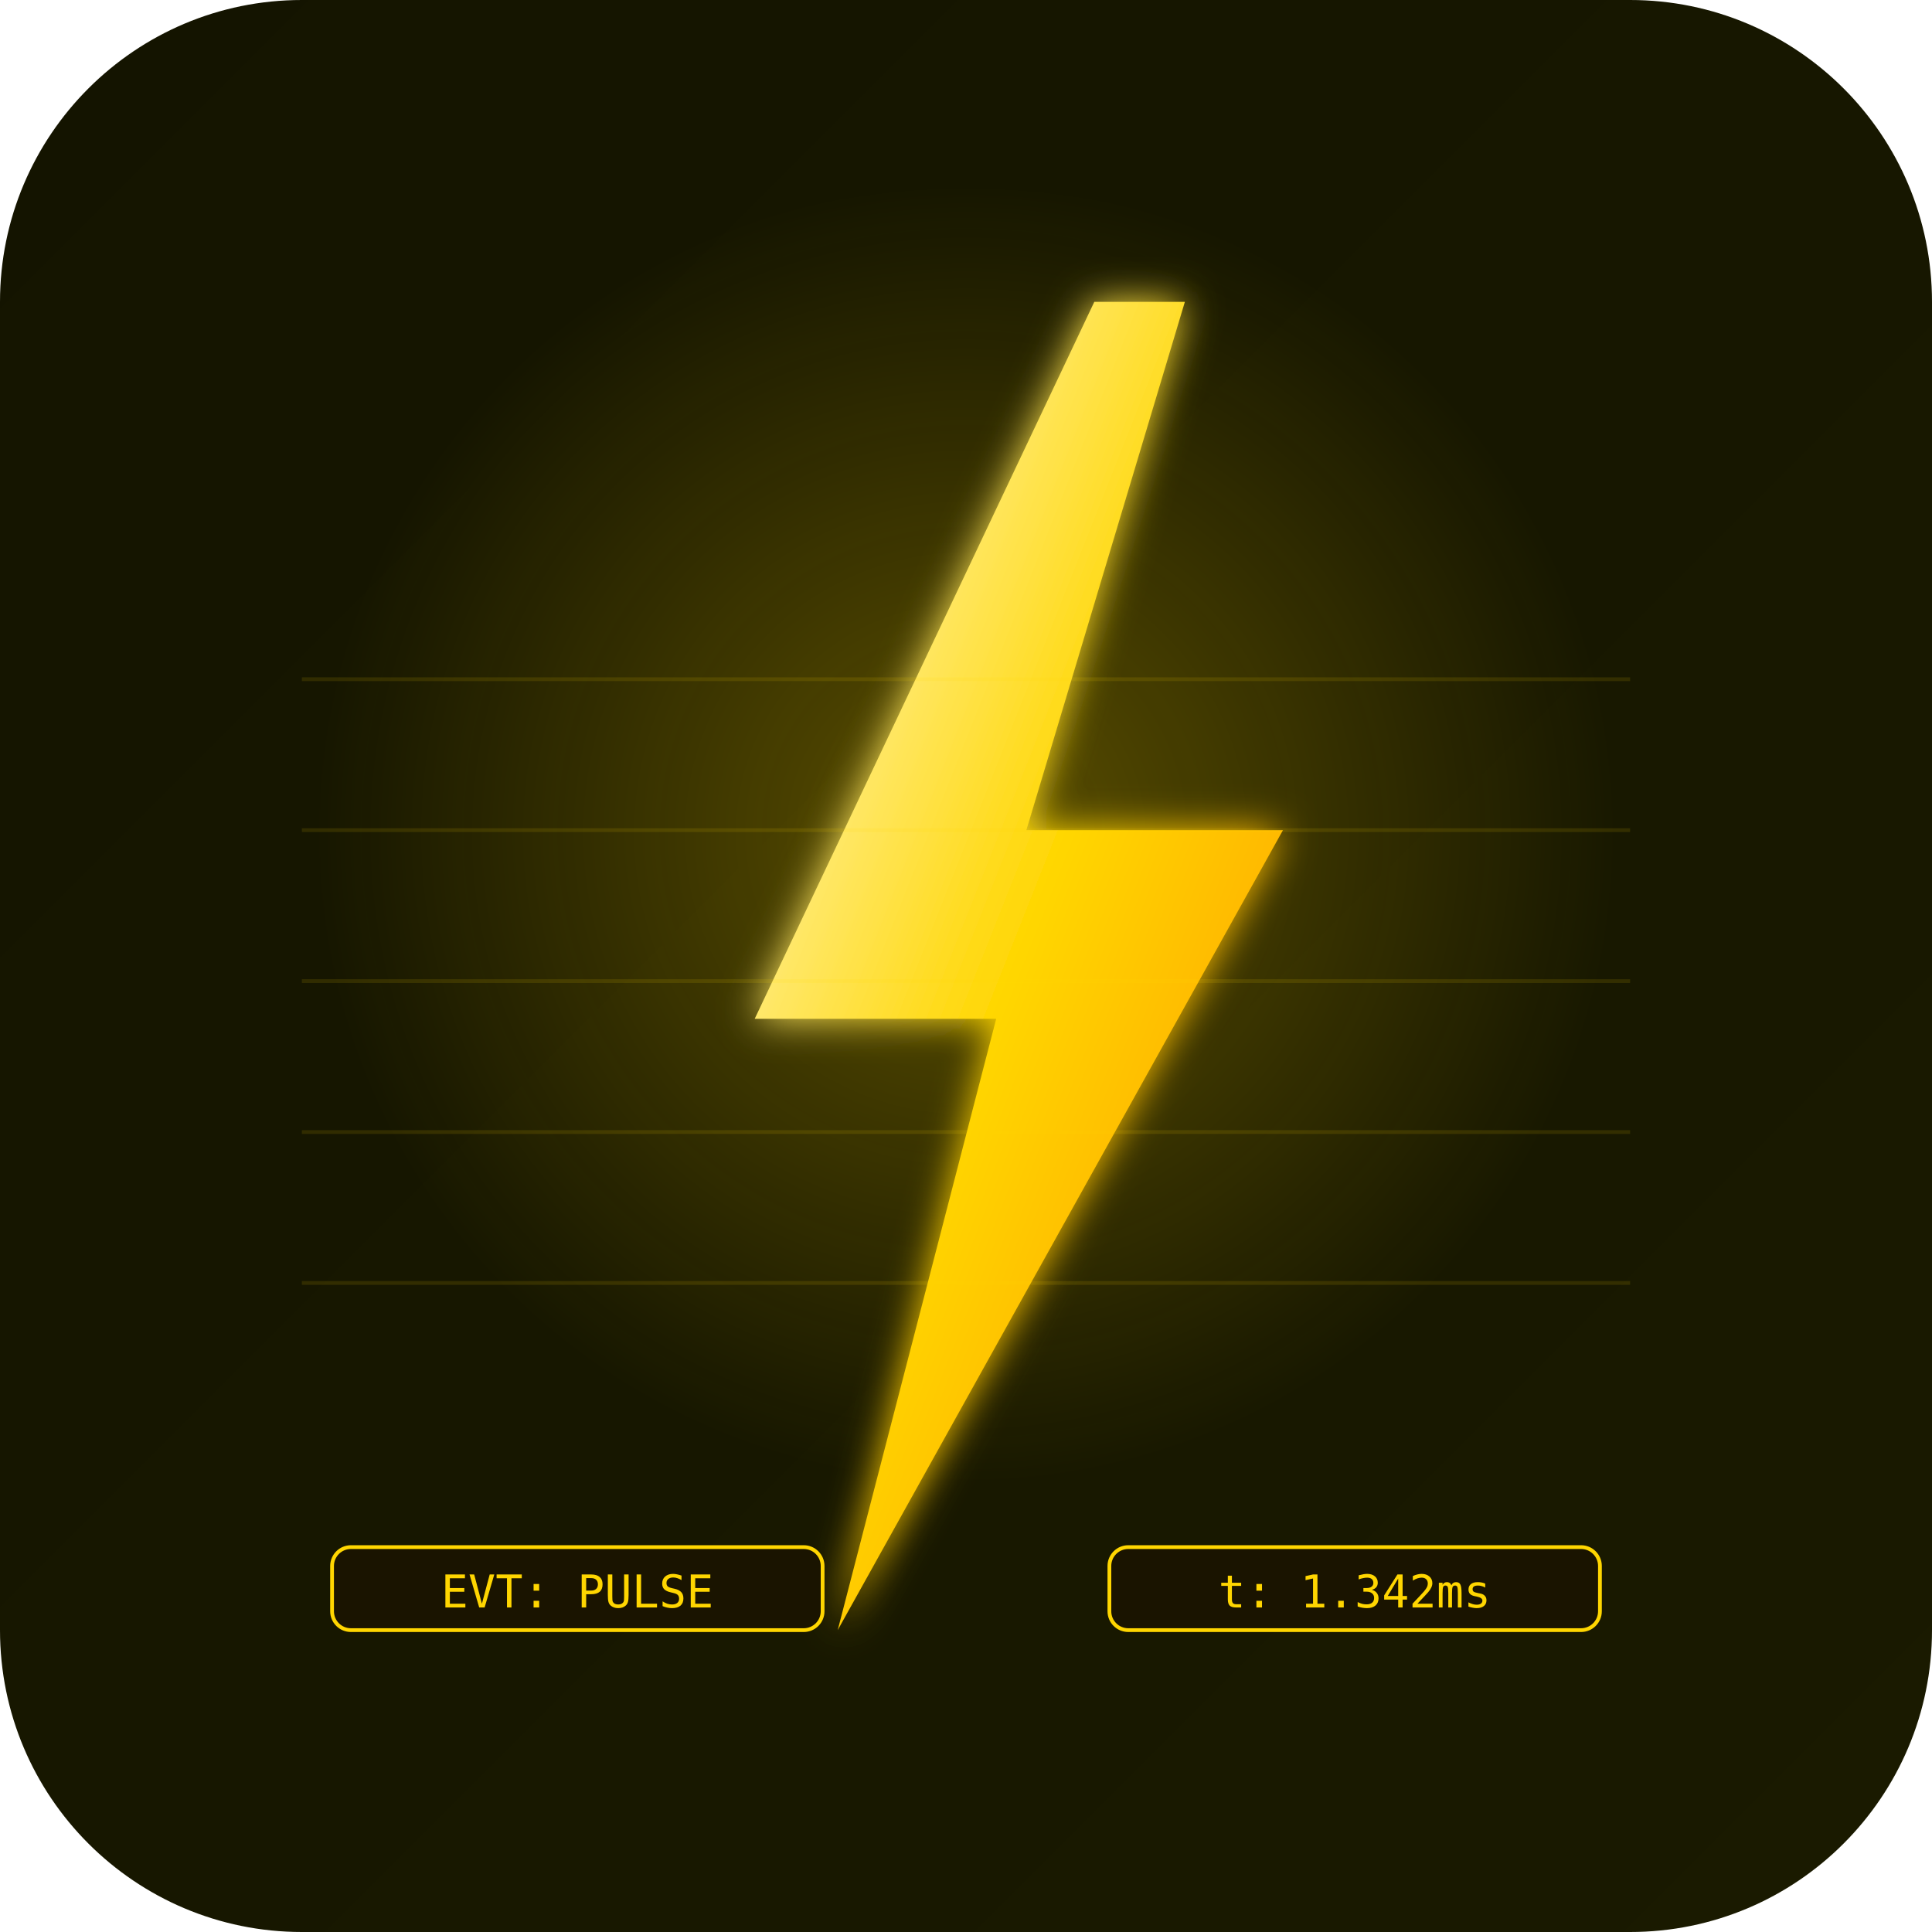
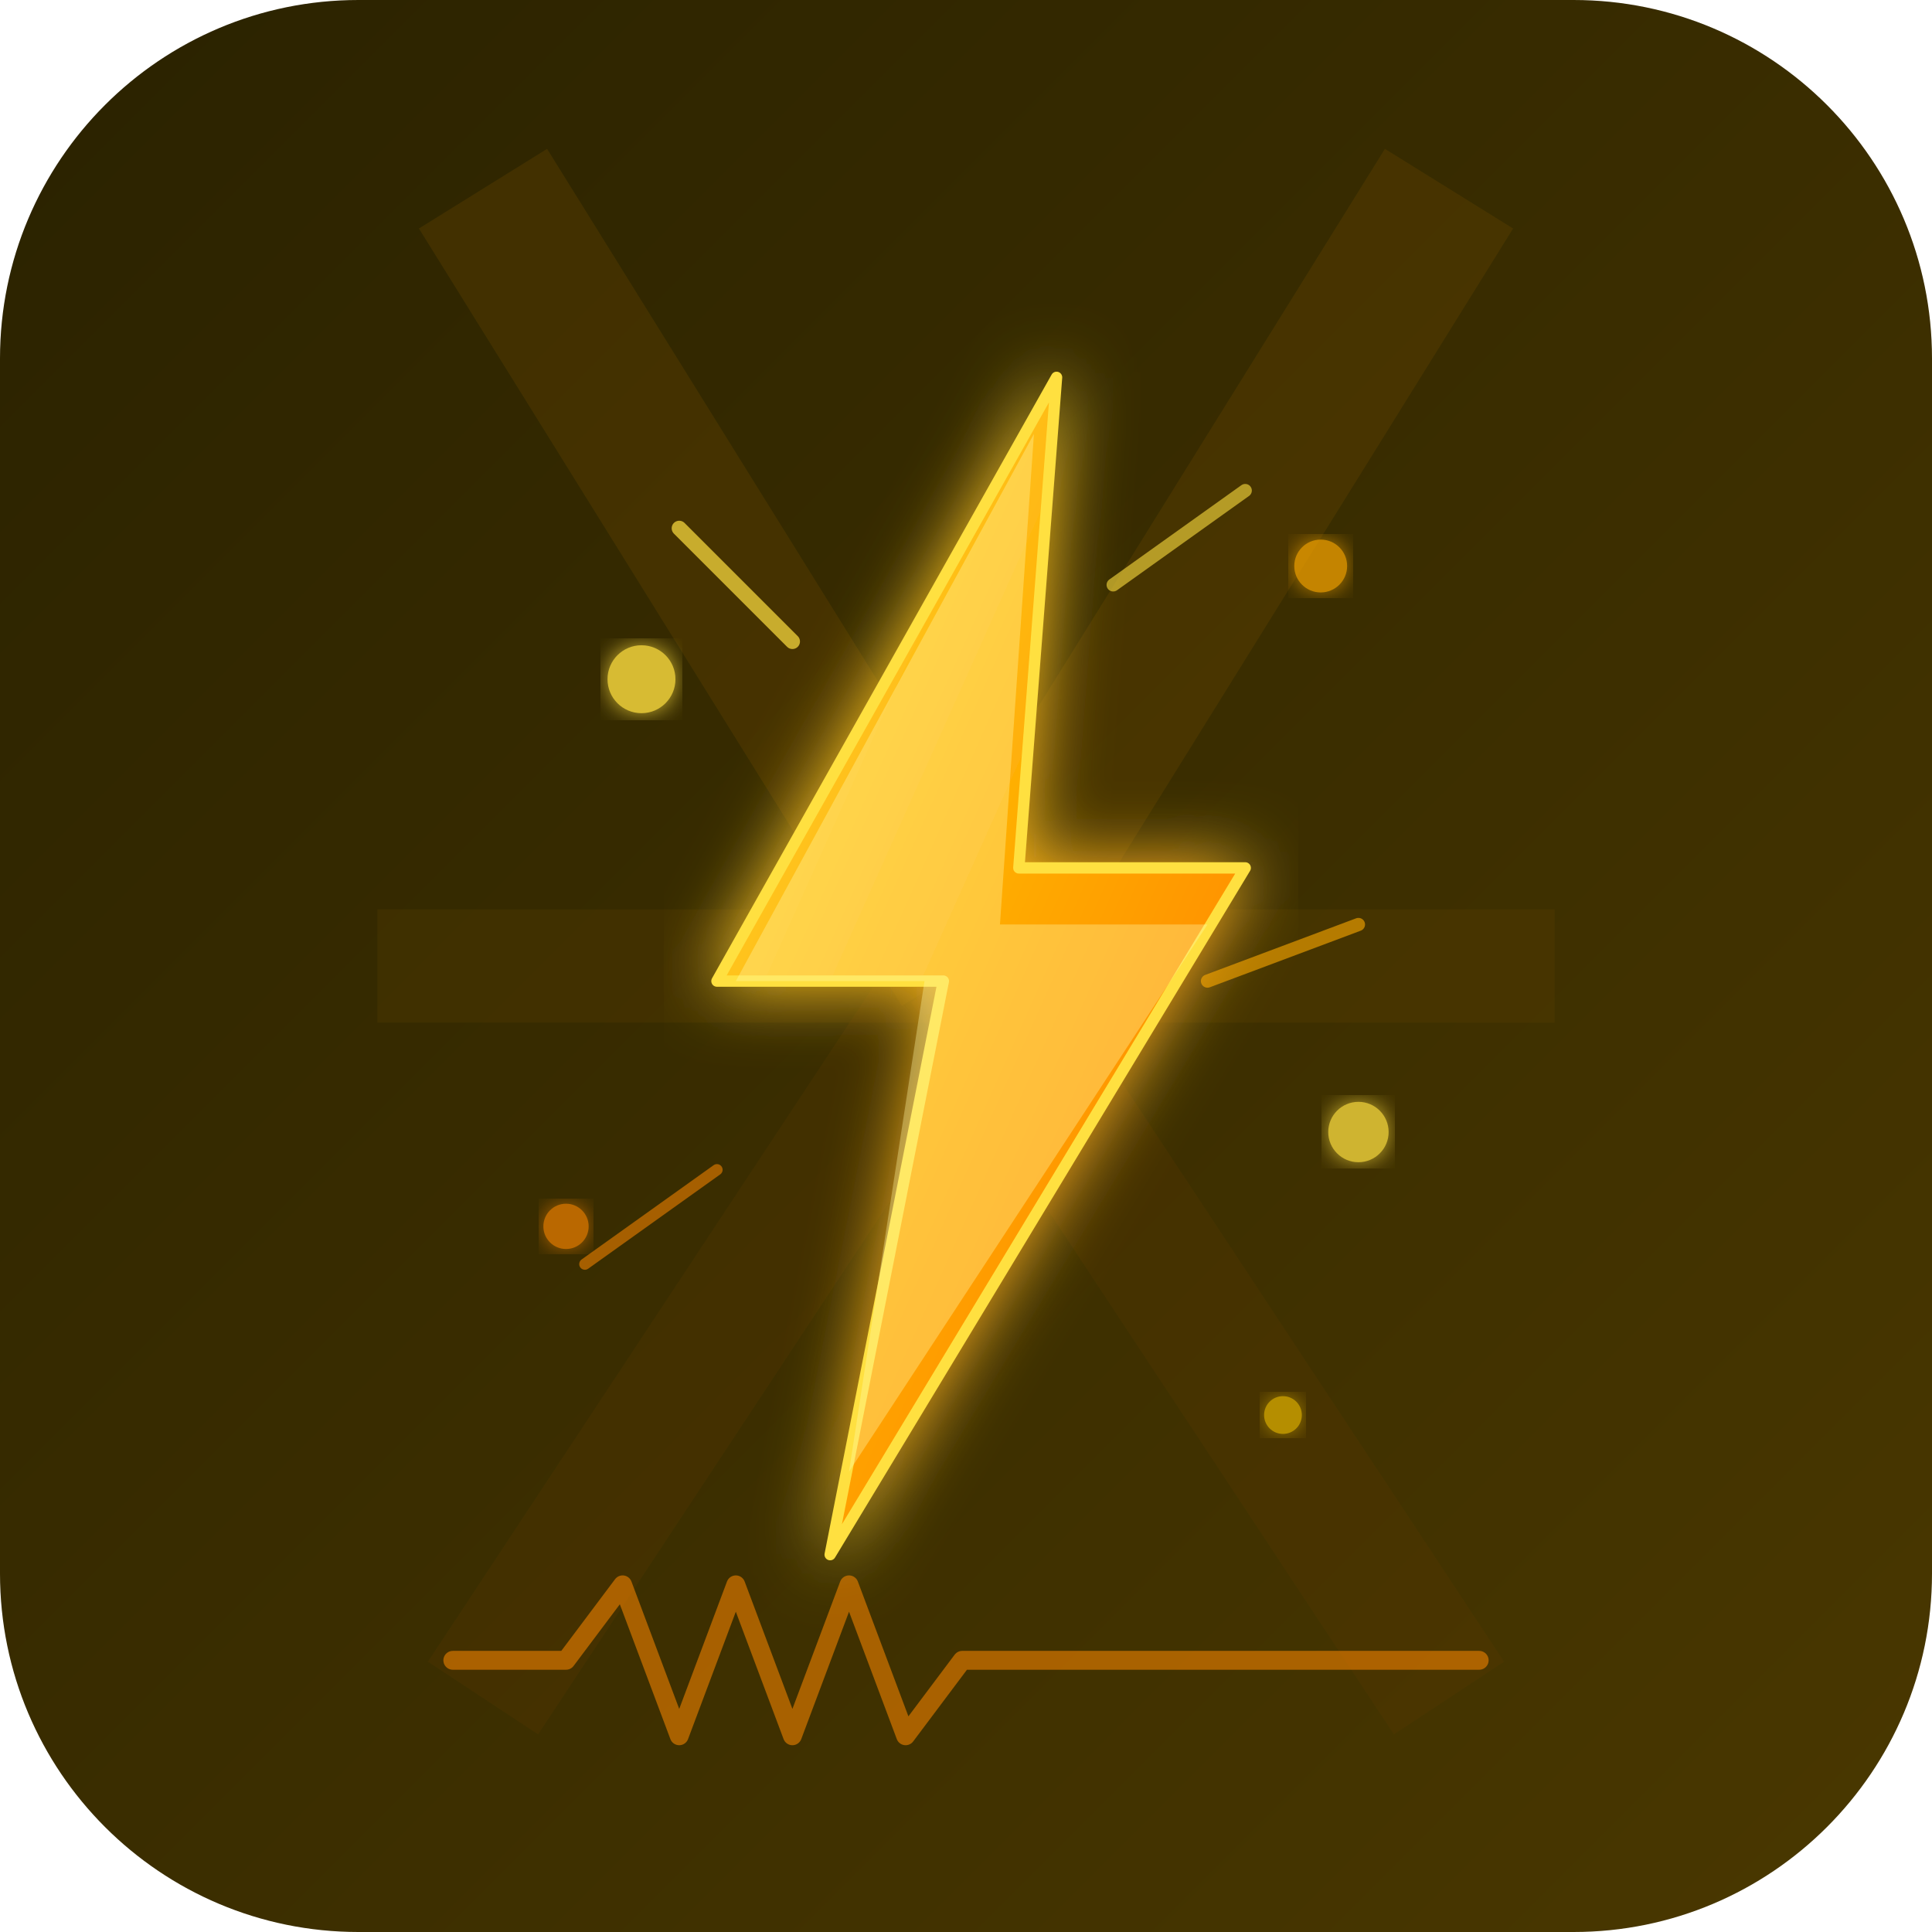
- <svg xmlns="http://www.w3.org/2000/svg" viewBox="0 0 512 512">
+ <svg xmlns="http://www.w3.org/2000/svg" viewBox="0 0 1024 1024">
  <defs>
-     <linearGradient id="bg" x1="0" y1="0" x2="1" y2="1">
-       <stop offset="0%" stop-color="#141400" />
-       <stop offset="100%" stop-color="#1a1a00" />
+     <linearGradient id="bg05s" x1="0%" y1="0%" x2="100%" y2="100%">
+       <stop offset="0%" style="stop-color:#2A2200;stop-opacity:1" />
+       <stop offset="100%" style="stop-color:#4A3800;stop-opacity:1" />
    </linearGradient>
-     <linearGradient id="bolt" x1="0" y1="0" x2="1" y2="1">
-       <stop offset="0%" stop-color="#fffde7" />
-       <stop offset="50%" stop-color="#ffd600" />
-       <stop offset="100%" stop-color="#ff8f00" />
+     <linearGradient id="boltGrad" x1="0%" y1="0%" x2="100%" y2="100%">
+       <stop offset="0%" style="stop-color:#FFE040;stop-opacity:1" />
+       <stop offset="50%" style="stop-color:#FFAA00;stop-opacity:1" />
+       <stop offset="100%" style="stop-color:#FF7700;stop-opacity:1" />
    </linearGradient>
-     <radialGradient id="halo" cx="50%" cy="45%" r="45%">
-       <stop offset="0%" stop-color="#ffd600" stop-opacity="0.3" />
-       <stop offset="100%" stop-color="#ffd600" stop-opacity="0" />
-     </radialGradient>
-     <filter id="glow">
-       <feGaussianBlur stdDeviation="5" result="b" />
+     <filter id="boltGlow">
+       <feGaussianBlur stdDeviation="18" result="coloredBlur" />
      <feMerge>
-         <feMergeNode in="b" />
+         <feMergeNode in="coloredBlur" />
+         <feMergeNode in="SourceGraphic" />
+       </feMerge>
+     </filter>
+     <filter id="boltGlow2">
+       <feGaussianBlur stdDeviation="6" result="coloredBlur" />
+       <feMerge>
+         <feMergeNode in="coloredBlur" />
        <feMergeNode in="SourceGraphic" />
      </feMerge>
    </filter>
  </defs>
-   <rect width="512" height="512" rx="80" fill="url(#bg)" />
-   <circle cx="256" cy="240" r="190" fill="url(#halo)" />
-   <polygon points="290,80 200,270 264,270 222,432 340,220 272,220 314,80" fill="url(#bolt)" filter="url(#glow)" />
-   <line x1="80" y1="180" x2="432" y2="180" stroke="#ffd600" stroke-width="1" opacity="0.12" />
-   <line x1="80" y1="220" x2="432" y2="220" stroke="#ffd600" stroke-width="1" opacity="0.12" />
-   <line x1="80" y1="260" x2="432" y2="260" stroke="#ffd600" stroke-width="1" opacity="0.12" />
-   <line x1="80" y1="300" x2="432" y2="300" stroke="#ffd600" stroke-width="1" opacity="0.12" />
-   <line x1="80" y1="340" x2="432" y2="340" stroke="#ffd600" stroke-width="1" opacity="0.12" />
-   <rect x="88" y="410" width="130" height="22" rx="5" fill="#1a1400" stroke="#ffd600" stroke-width="1" />
-   <text x="153" y="426" font-family="monospace" font-size="12" fill="#ffd600" text-anchor="middle">EVT: PULSE</text>
-   <rect x="294" y="410" width="130" height="22" rx="5" fill="#1a1400" stroke="#ffd600" stroke-width="1" />
-   <text x="359" y="426" font-family="monospace" font-size="12" fill="#ffd600" text-anchor="middle">t: 1.342ms</text>
+   <rect width="1024" height="1024" rx="190" fill="url(#bg05s)" />
+   <line x1="512" y1="512" x2="256" y2="100" stroke="#6A4800" stroke-width="80" opacity="0.3" />
+   <line x1="512" y1="512" x2="768" y2="100" stroke="#6A4800" stroke-width="80" opacity="0.3" />
+   <line x1="512" y1="512" x2="200" y2="512" stroke="#6A4800" stroke-width="60" opacity="0.2" />
+   <line x1="512" y1="512" x2="824" y2="512" stroke="#6A4800" stroke-width="60" opacity="0.2" />
+   <line x1="512" y1="512" x2="256" y2="900" stroke="#5A3800" stroke-width="70" opacity="0.25" />
+   <line x1="512" y1="512" x2="768" y2="900" stroke="#5A3800" stroke-width="70" opacity="0.25" />
+   <path d="M560 200 L380 520 L500 520 L440 824 L660 460 L540 460 Z" fill="url(#boltGrad)" stroke="#FFE040" stroke-width="6" stroke-linejoin="round" filter="url(#boltGlow)" />
+   <path d="M548 230 L390 520 L490 520 L450 780 L640 490 L530 490 Z" fill="#FFFAAA" opacity="0.35" />
+   <circle cx="340" cy="360" r="18" fill="#FFE040" filter="url(#boltGlow2)" opacity="0.8" />
+   <circle cx="700" cy="300" r="14" fill="#FFAA00" filter="url(#boltGlow2)" opacity="0.7" />
+   <circle cx="720" cy="600" r="16" fill="#FFE040" filter="url(#boltGlow2)" opacity="0.75" />
+   <circle cx="300" cy="650" r="12" fill="#FF8800" filter="url(#boltGlow2)" opacity="0.65" />
+   <circle cx="680" cy="750" r="10" fill="#FFCC00" filter="url(#boltGlow2)" opacity="0.6" />
+   <line x1="420" y1="340" x2="360" y2="280" stroke="#FFE040" stroke-width="8" stroke-linecap="round" opacity="0.7" />
+   <line x1="590" y1="310" x2="660" y2="260" stroke="#FFE040" stroke-width="7" stroke-linecap="round" opacity="0.6" />
+   <line x1="640" y1="520" x2="720" y2="490" stroke="#FFAA00" stroke-width="7" stroke-linecap="round" opacity="0.6" />
+   <line x1="380" y1="620" x2="310" y2="670" stroke="#FF8800" stroke-width="6" stroke-linecap="round" opacity="0.55" />
+   <path d="M240 880 L300 880 L330 840 L360 920 L390 840 L420 920 L450 840 L480 920 L510 880 L784 880" fill="none" stroke="#FF8800" stroke-width="10" stroke-linecap="round" stroke-linejoin="round" opacity="0.55" />
</svg>
